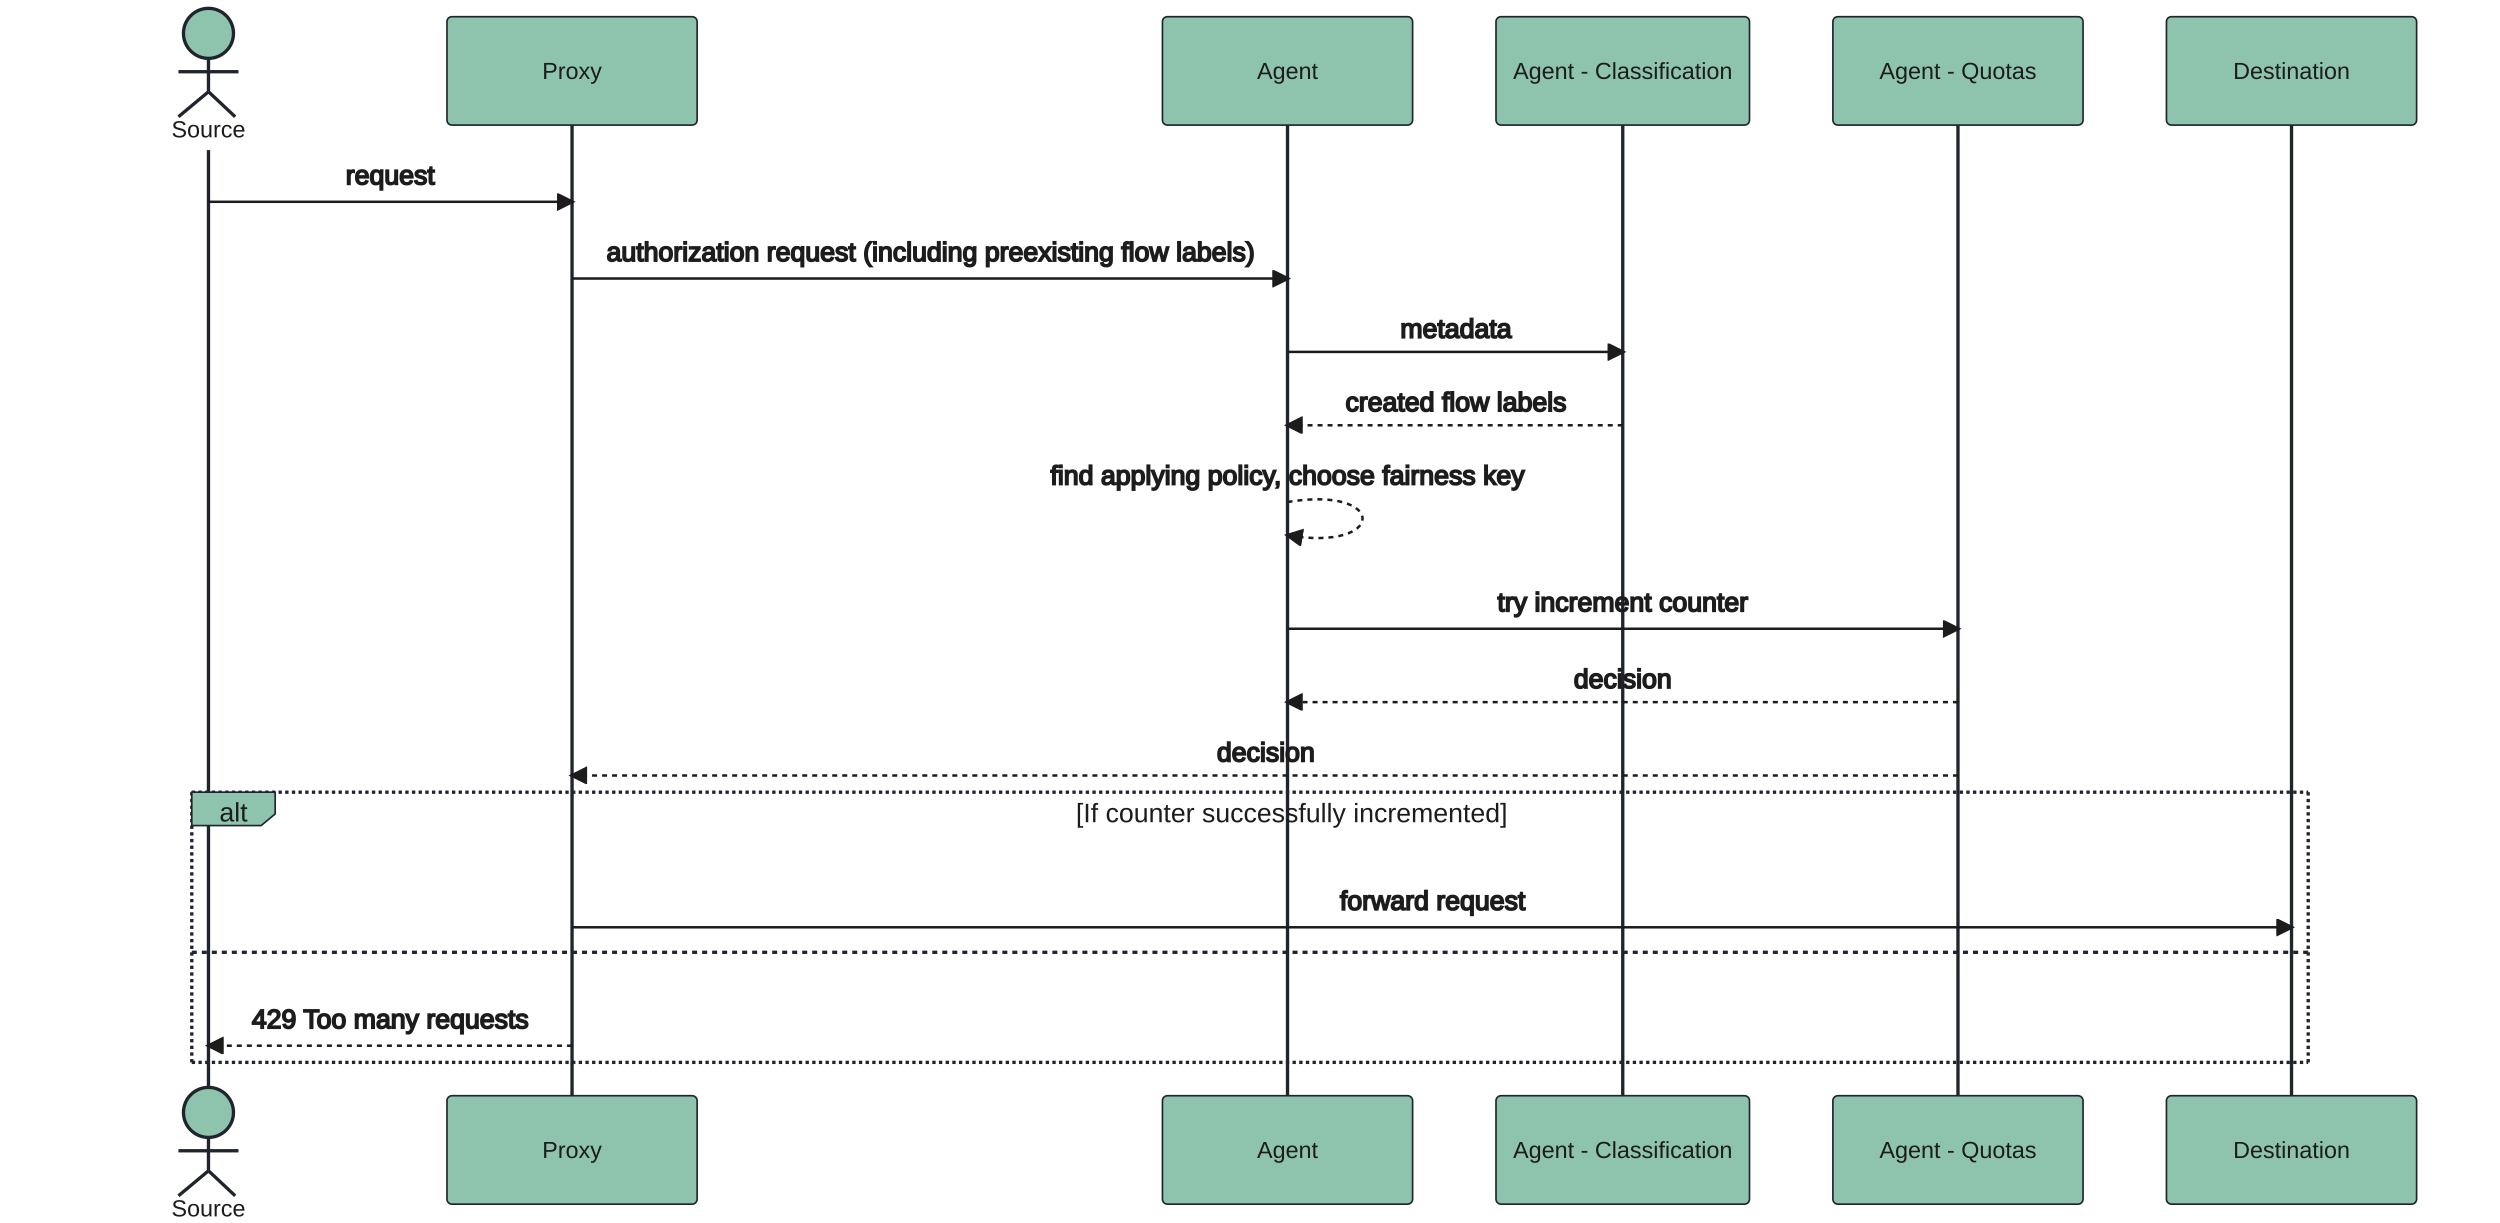
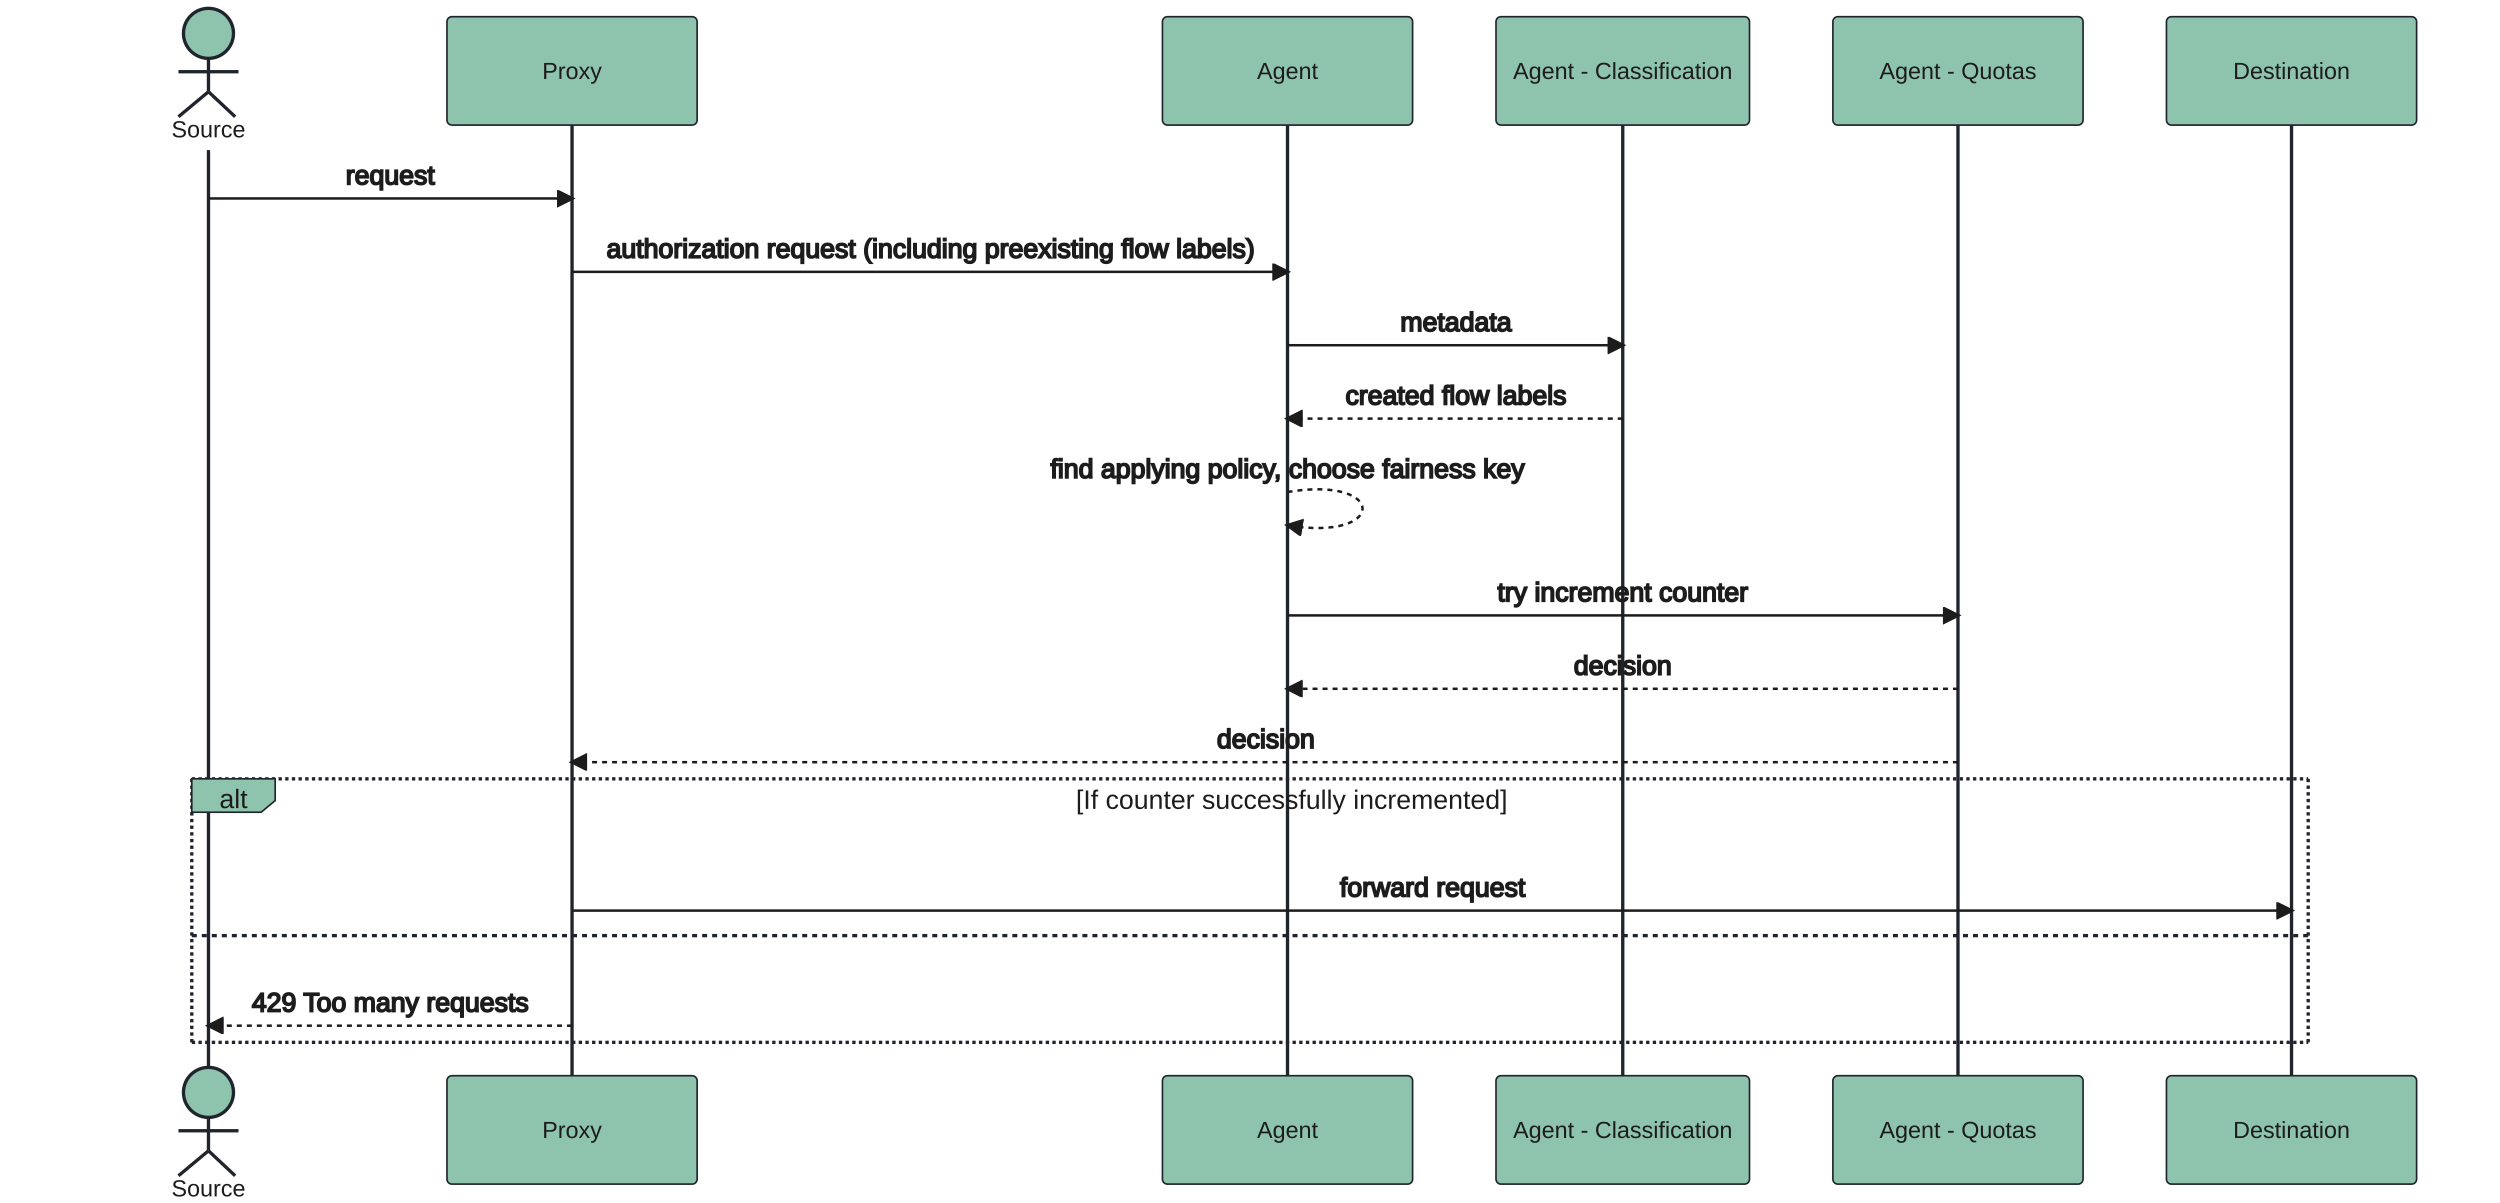
- <svg xmlns="http://www.w3.org/2000/svg" style="max-width:1499px;background-color:transparent" id="mermaid-7" width="100%" height="733" aria-labelledby="chart-title-mermaid-7 chart-desc-mermaid-7" role="img" viewBox="-50 -10 1499 733">
+ <svg xmlns="http://www.w3.org/2000/svg" aria-labelledby="chart-title-mermaid-7 chart-desc-mermaid-7" role="img" viewBox="-50 -10 1499 721" style="max-width: 1499px; background-color: transparent;" height="721" width="100%" id="mermaid-7">
  <style>#mermaid-7 {font-family:"trebuchet ms",verdana,arial,sans-serif;font-size:16px;fill:#1c1c1c;}#mermaid-7 .error-icon{fill:#c2c6cf50;}#mermaid-7 .error-text{fill:#1c1c1c;stroke:#1c1c1c;}#mermaid-7 .edge-thickness-normal{stroke-width:2px;}#mermaid-7 .edge-thickness-thick{stroke-width:3.5px;}#mermaid-7 .edge-pattern-solid{stroke-dasharray:0;}#mermaid-7 .edge-pattern-dashed{stroke-dasharray:3;}#mermaid-7 .edge-pattern-dotted{stroke-dasharray:2;}#mermaid-7 .marker{fill:#20242C;stroke:#20242C;}#mermaid-7 .marker.cross{stroke:#20242C;}#mermaid-7 svg{font-family:"trebuchet ms",verdana,arial,sans-serif;font-size:16px;}#mermaid-7 .actor{stroke:#20242C;fill:#8EC4AD;}#mermaid-7 text.actor&gt;tspan{fill:#1c1c1c;stroke:none;}#mermaid-7 .actor-line{stroke:grey;}#mermaid-7 .messageLine0{stroke-width:1.5;stroke-dasharray:none;stroke:#1c1c1c;}#mermaid-7 .messageLine1{stroke-width:1.5;stroke-dasharray:2,2;stroke:#1c1c1c;}#mermaid-7 #arrowhead path{fill:#1c1c1c;stroke:#1c1c1c;}#mermaid-7 .sequenceNumber{fill:#dfdbd3;}#mermaid-7 #sequencenumber{fill:#1c1c1c;}#mermaid-7 #crosshead path{fill:#1c1c1c;stroke:#1c1c1c;}#mermaid-7 .messageText{fill:#1c1c1c;stroke:#1c1c1c;}#mermaid-7 .labelBox{stroke:#20242C;fill:#8EC4AD;}#mermaid-7 .labelText,#mermaid-7 .labelText&gt;tspan{fill:#1c1c1c;stroke:none;}#mermaid-7 .loopText,#mermaid-7 .loopText&gt;tspan{fill:#1c1c1c;stroke:none;}#mermaid-7 .loopLine{stroke-width:2px;stroke-dasharray:2,2;stroke:#20242C;fill:#20242C;}#mermaid-7 .note{stroke:hsl(52.683, 60%, 73.922%);fill:#fff5ad;}#mermaid-7 .noteText,#mermaid-7 .noteText&gt;tspan{fill:#333;stroke:none;}#mermaid-7 .activation0{fill:#bcc0cc;stroke:hsl(225, 13.559%, 66.863%);}#mermaid-7 .activation1{fill:#bcc0cc;stroke:hsl(225, 13.559%, 66.863%);}#mermaid-7 .activation2{fill:#bcc0cc;stroke:hsl(225, 13.559%, 66.863%);}#mermaid-7 .actorPopupMenu{position:absolute;}#mermaid-7 .actorPopupMenuPanel{position:absolute;fill:#8EC4AD;box-shadow:0px 8px 16px 0px rgba(0,0,0,0.2);filter:drop-shadow(3px 5px 2px rgb(0 0 0 / 0.4));}#mermaid-7 .actor-man line{stroke:#20242C;fill:#8EC4AD;}#mermaid-7 .actor-man circle,#mermaid-7 line{stroke:#20242C;fill:#8EC4AD;stroke-width:2px;}#mermaid-7 .node rect{fill:#FC9A69;}#mermaid-7 span.edgeLabel{padding:0.1em;}#mermaid-7 :root{--mermaid-font-family:"trebuchet ms",verdana,arial,sans-serif;}</style>
+   <g />
  <defs>
-     <symbol id="computer" width="24" height="24">
+     <symbol height="24" width="24" id="computer">
      <path d="M2 2v13h20v-13h-20zm18 11h-16v-9h16v9zm-10.228 6l.466-1h3.524l.467 1h-4.457zm14.228 3h-24l2-6h2.104l-1.33 4h18.45l-1.297-4h2.073l2 6zm-5-10h-14v-7h14v7z" transform="scale(.5)" />
    </symbol>
  </defs>
  <defs>
-     <symbol id="database" fill-rule="evenodd" clip-rule="evenodd">
+     <symbol clip-rule="evenodd" fill-rule="evenodd" id="database">
      <path d="M12.258.001l.256.004.255.005.253.008.251.01.249.012.247.015.246.016.242.019.241.02.239.023.236.024.233.027.231.028.229.031.225.032.223.034.22.036.217.038.214.04.211.041.208.043.205.045.201.046.198.048.194.05.191.051.187.053.183.054.18.056.175.057.172.059.168.06.163.061.16.063.155.064.15.066.074.033.073.033.071.034.07.034.069.035.068.035.067.035.066.035.064.036.064.036.062.036.06.036.06.037.058.037.058.037.055.038.055.038.053.038.052.038.051.039.05.039.048.039.047.039.045.04.044.04.043.04.041.04.04.041.039.041.037.041.036.041.034.041.033.042.032.042.03.042.029.042.027.042.026.043.024.043.023.043.021.043.02.043.018.044.017.043.015.044.013.044.012.044.011.045.009.044.007.045.006.045.004.045.002.045.001.045v17l-.001.045-.002.045-.004.045-.006.045-.007.045-.009.044-.011.045-.012.044-.013.044-.015.044-.017.043-.018.044-.02.043-.021.043-.023.043-.024.043-.026.043-.027.042-.029.042-.03.042-.032.042-.033.042-.034.041-.036.041-.037.041-.039.041-.04.041-.041.04-.043.04-.044.04-.045.04-.047.039-.048.039-.05.039-.051.039-.052.038-.053.038-.055.038-.055.038-.058.037-.058.037-.06.037-.06.036-.062.036-.064.036-.064.036-.066.035-.067.035-.068.035-.069.035-.07.034-.071.034-.073.033-.074.033-.15.066-.155.064-.16.063-.163.061-.168.06-.172.059-.175.057-.18.056-.183.054-.187.053-.191.051-.194.05-.198.048-.201.046-.205.045-.208.043-.211.041-.214.04-.217.038-.22.036-.223.034-.225.032-.229.031-.231.028-.233.027-.236.024-.239.023-.241.02-.242.019-.246.016-.247.015-.249.012-.251.01-.253.008-.255.005-.256.004-.258.001-.258-.001-.256-.004-.255-.005-.253-.008-.251-.01-.249-.012-.247-.015-.245-.016-.243-.019-.241-.02-.238-.023-.236-.024-.234-.027-.231-.028-.228-.031-.226-.032-.223-.034-.22-.036-.217-.038-.214-.04-.211-.041-.208-.043-.204-.045-.201-.046-.198-.048-.195-.05-.19-.051-.187-.053-.184-.054-.179-.056-.176-.057-.172-.059-.167-.06-.164-.061-.159-.063-.155-.064-.151-.066-.074-.033-.072-.033-.072-.034-.07-.034-.069-.035-.068-.035-.067-.035-.066-.035-.064-.036-.063-.036-.062-.036-.061-.036-.06-.037-.058-.037-.057-.037-.056-.038-.055-.038-.053-.038-.052-.038-.051-.039-.049-.039-.049-.039-.046-.039-.046-.04-.044-.04-.043-.04-.041-.04-.04-.041-.039-.041-.037-.041-.036-.041-.034-.041-.033-.042-.032-.042-.03-.042-.029-.042-.027-.042-.026-.043-.024-.043-.023-.043-.021-.043-.02-.043-.018-.044-.017-.043-.015-.044-.013-.044-.012-.044-.011-.045-.009-.044-.007-.045-.006-.045-.004-.045-.002-.045-.001-.045v-17l.001-.045.002-.045.004-.045.006-.045.007-.045.009-.044.011-.045.012-.044.013-.044.015-.044.017-.043.018-.044.02-.043.021-.043.023-.043.024-.043.026-.043.027-.042.029-.042.03-.042.032-.042.033-.042.034-.041.036-.041.037-.041.039-.041.04-.041.041-.04.043-.04.044-.04.046-.04.046-.039.049-.039.049-.039.051-.039.052-.038.053-.038.055-.038.056-.038.057-.037.058-.037.06-.037.061-.036.062-.036.063-.036.064-.036.066-.035.067-.035.068-.035.069-.035.07-.034.072-.034.072-.033.074-.033.151-.066.155-.064.159-.063.164-.061.167-.06.172-.059.176-.057.179-.056.184-.054.187-.053.19-.051.195-.05.198-.048.201-.046.204-.045.208-.043.211-.041.214-.04.217-.038.22-.036.223-.034.226-.032.228-.031.231-.028.234-.027.236-.024.238-.023.241-.02.243-.019.245-.016.247-.015.249-.012.251-.01.253-.008.255-.005.256-.004.258-.001.258.001zm-9.258 20.499v.01l.001.021.003.021.004.022.005.021.006.022.007.022.009.023.01.022.011.023.012.023.013.023.015.023.016.024.017.023.018.024.019.024.021.024.022.025.023.024.024.025.052.049.056.05.061.051.066.051.07.051.075.051.079.052.084.052.088.052.092.052.097.052.102.051.105.052.11.052.114.051.119.051.123.051.127.05.131.05.135.05.139.048.144.049.147.047.152.047.155.047.16.045.163.045.167.043.171.043.176.041.178.041.183.039.187.039.19.037.194.035.197.035.202.033.204.031.209.03.212.029.216.027.219.025.222.024.226.021.23.02.233.018.236.016.24.015.243.012.246.01.249.008.253.005.256.004.259.001.26-.001.257-.004.254-.005.25-.008.247-.011.244-.012.241-.014.237-.016.233-.018.231-.021.226-.021.224-.024.22-.026.216-.027.212-.028.21-.031.205-.031.202-.034.198-.034.194-.036.191-.037.187-.039.183-.04.179-.04.175-.042.172-.043.168-.044.163-.045.16-.046.155-.046.152-.047.148-.048.143-.049.139-.049.136-.05.131-.05.126-.05.123-.051.118-.052.114-.051.11-.052.106-.052.101-.052.096-.052.092-.052.088-.053.083-.051.079-.052.074-.052.07-.051.065-.051.06-.051.056-.05.051-.05.023-.024.023-.025.021-.024.02-.024.019-.024.018-.024.017-.024.015-.023.014-.024.013-.023.012-.023.01-.023.01-.022.008-.022.006-.022.006-.022.004-.022.004-.021.001-.021.001-.021v-4.127l-.077.055-.08.053-.083.054-.085.053-.087.052-.09.052-.093.051-.095.05-.097.05-.1.049-.102.049-.105.048-.106.047-.109.047-.111.046-.114.045-.115.045-.118.044-.12.043-.122.042-.124.042-.126.041-.128.04-.13.04-.132.038-.134.038-.135.037-.138.037-.139.035-.142.035-.143.034-.144.033-.147.032-.148.031-.15.03-.151.03-.153.029-.154.027-.156.027-.158.026-.159.025-.161.024-.162.023-.163.022-.165.021-.166.02-.167.019-.169.018-.169.017-.171.016-.173.015-.173.014-.175.013-.175.012-.177.011-.178.01-.179.008-.179.008-.181.006-.182.005-.182.004-.184.003-.184.002h-.37l-.184-.002-.184-.003-.182-.004-.182-.005-.181-.006-.179-.008-.179-.008-.178-.01-.176-.011-.176-.012-.175-.013-.173-.014-.172-.015-.171-.016-.17-.017-.169-.018-.167-.019-.166-.02-.165-.021-.163-.022-.162-.023-.161-.024-.159-.025-.157-.026-.156-.027-.155-.027-.153-.029-.151-.03-.15-.03-.148-.031-.146-.032-.145-.033-.143-.034-.141-.035-.14-.035-.137-.037-.136-.037-.134-.038-.132-.038-.13-.04-.128-.04-.126-.041-.124-.042-.122-.042-.12-.044-.117-.043-.116-.045-.113-.045-.112-.046-.109-.047-.106-.047-.105-.048-.102-.049-.1-.049-.097-.05-.095-.05-.093-.052-.09-.051-.087-.052-.085-.053-.083-.054-.08-.054-.077-.054v4.127zm0-5.654v.011l.001.021.003.021.004.021.005.022.006.022.007.022.009.022.01.022.011.023.012.023.013.023.015.024.016.023.017.024.018.024.019.024.021.024.022.024.023.025.024.024.052.05.056.05.061.05.066.051.07.051.075.052.079.051.084.052.088.052.092.052.097.052.102.052.105.052.11.051.114.051.119.052.123.05.127.051.131.05.135.049.139.049.144.048.147.048.152.047.155.046.16.045.163.045.167.044.171.042.176.042.178.04.183.04.187.038.19.037.194.036.197.034.202.033.204.032.209.03.212.028.216.027.219.025.222.024.226.022.23.02.233.018.236.016.24.014.243.012.246.01.249.008.253.006.256.003.259.001.26-.001.257-.003.254-.006.25-.008.247-.01.244-.012.241-.015.237-.016.233-.018.231-.02.226-.022.224-.024.22-.025.216-.027.212-.029.21-.03.205-.032.202-.033.198-.035.194-.036.191-.037.187-.039.183-.039.179-.041.175-.042.172-.043.168-.044.163-.045.16-.045.155-.047.152-.047.148-.048.143-.048.139-.05.136-.049.131-.05.126-.051.123-.051.118-.051.114-.052.11-.052.106-.052.101-.052.096-.052.092-.052.088-.052.083-.052.079-.052.074-.051.07-.052.065-.051.06-.05.056-.051.051-.049.023-.025.023-.024.021-.025.02-.024.019-.024.018-.024.017-.024.015-.023.014-.023.013-.024.012-.022.01-.023.01-.023.008-.022.006-.022.006-.022.004-.021.004-.022.001-.021.001-.021v-4.139l-.077.054-.08.054-.083.054-.085.052-.087.053-.09.051-.093.051-.095.051-.097.05-.1.049-.102.049-.105.048-.106.047-.109.047-.111.046-.114.045-.115.044-.118.044-.12.044-.122.042-.124.042-.126.041-.128.04-.13.039-.132.039-.134.038-.135.037-.138.036-.139.036-.142.035-.143.033-.144.033-.147.033-.148.031-.15.03-.151.03-.153.028-.154.028-.156.027-.158.026-.159.025-.161.024-.162.023-.163.022-.165.021-.166.02-.167.019-.169.018-.169.017-.171.016-.173.015-.173.014-.175.013-.175.012-.177.011-.178.009-.179.009-.179.007-.181.007-.182.005-.182.004-.184.003-.184.002h-.37l-.184-.002-.184-.003-.182-.004-.182-.005-.181-.007-.179-.007-.179-.009-.178-.009-.176-.011-.176-.012-.175-.013-.173-.014-.172-.015-.171-.016-.17-.017-.169-.018-.167-.019-.166-.02-.165-.021-.163-.022-.162-.023-.161-.024-.159-.025-.157-.026-.156-.027-.155-.028-.153-.028-.151-.03-.15-.03-.148-.031-.146-.033-.145-.033-.143-.033-.141-.035-.14-.036-.137-.036-.136-.037-.134-.038-.132-.039-.13-.039-.128-.04-.126-.041-.124-.042-.122-.043-.12-.043-.117-.044-.116-.044-.113-.046-.112-.046-.109-.046-.106-.047-.105-.048-.102-.049-.1-.049-.097-.05-.095-.051-.093-.051-.09-.051-.087-.053-.085-.052-.083-.054-.08-.054-.077-.054v4.139zm0-5.666v.011l.001.02.003.022.004.021.005.022.006.021.007.022.009.023.01.022.011.023.012.023.013.023.015.023.016.024.017.024.018.023.019.024.021.025.022.024.023.024.024.025.052.05.056.05.061.05.066.051.07.051.075.052.079.051.084.052.088.052.092.052.097.052.102.052.105.051.11.052.114.051.119.051.123.051.127.05.131.05.135.05.139.049.144.048.147.048.152.047.155.046.16.045.163.045.167.043.171.043.176.042.178.04.183.04.187.038.19.037.194.036.197.034.202.033.204.032.209.03.212.028.216.027.219.025.222.024.226.021.23.02.233.018.236.017.24.014.243.012.246.01.249.008.253.006.256.003.259.001.26-.001.257-.003.254-.006.25-.008.247-.01.244-.013.241-.014.237-.016.233-.018.231-.02.226-.022.224-.024.22-.025.216-.027.212-.029.21-.03.205-.032.202-.033.198-.035.194-.036.191-.037.187-.039.183-.039.179-.041.175-.042.172-.043.168-.044.163-.045.16-.045.155-.047.152-.047.148-.048.143-.049.139-.049.136-.049.131-.051.126-.05.123-.051.118-.052.114-.051.11-.052.106-.052.101-.052.096-.052.092-.052.088-.052.083-.052.079-.052.074-.052.07-.051.065-.051.06-.051.056-.05.051-.049.023-.025.023-.025.021-.024.02-.024.019-.024.018-.024.017-.024.015-.023.014-.024.013-.023.012-.023.01-.022.01-.023.008-.022.006-.022.006-.022.004-.022.004-.021.001-.021.001-.021v-4.153l-.077.054-.08.054-.083.053-.085.053-.087.053-.09.051-.093.051-.095.051-.097.05-.1.049-.102.048-.105.048-.106.048-.109.046-.111.046-.114.046-.115.044-.118.044-.12.043-.122.043-.124.042-.126.041-.128.04-.13.039-.132.039-.134.038-.135.037-.138.036-.139.036-.142.034-.143.034-.144.033-.147.032-.148.032-.15.03-.151.03-.153.028-.154.028-.156.027-.158.026-.159.024-.161.024-.162.023-.163.023-.165.021-.166.02-.167.019-.169.018-.169.017-.171.016-.173.015-.173.014-.175.013-.175.012-.177.01-.178.01-.179.009-.179.007-.181.006-.182.006-.182.004-.184.003-.184.001-.185.001-.185-.001-.184-.001-.184-.003-.182-.004-.182-.006-.181-.006-.179-.007-.179-.009-.178-.01-.176-.01-.176-.012-.175-.013-.173-.014-.172-.015-.171-.016-.17-.017-.169-.018-.167-.019-.166-.02-.165-.021-.163-.023-.162-.023-.161-.024-.159-.024-.157-.026-.156-.027-.155-.028-.153-.028-.151-.03-.15-.03-.148-.032-.146-.032-.145-.033-.143-.034-.141-.034-.14-.036-.137-.036-.136-.037-.134-.038-.132-.039-.13-.039-.128-.041-.126-.041-.124-.041-.122-.043-.12-.043-.117-.044-.116-.044-.113-.046-.112-.046-.109-.046-.106-.048-.105-.048-.102-.048-.1-.05-.097-.049-.095-.051-.093-.051-.09-.052-.087-.052-.085-.053-.083-.053-.08-.054-.077-.054v4.153zm8.74-8.179l-.257.004-.254.005-.25.008-.247.011-.244.012-.241.014-.237.016-.233.018-.231.021-.226.022-.224.023-.22.026-.216.027-.212.028-.21.031-.205.032-.202.033-.198.034-.194.036-.191.038-.187.038-.183.04-.179.041-.175.042-.172.043-.168.043-.163.045-.16.046-.155.046-.152.048-.148.048-.143.048-.139.049-.136.05-.131.05-.126.051-.123.051-.118.051-.114.052-.11.052-.106.052-.101.052-.096.052-.092.052-.088.052-.083.052-.079.052-.074.051-.07.052-.065.051-.06.05-.056.05-.051.05-.023.025-.023.024-.021.024-.02.025-.019.024-.018.024-.017.023-.015.024-.014.023-.013.023-.012.023-.01.023-.01.022-.008.022-.006.023-.006.021-.004.022-.004.021-.001.021-.001.021.001.021.001.021.004.021.004.022.006.021.006.023.008.022.01.022.01.023.012.023.013.023.014.023.015.024.017.023.018.024.019.024.02.025.021.024.023.024.023.025.051.05.056.05.06.05.065.051.07.052.074.051.079.052.083.052.088.052.092.052.096.052.101.052.106.052.11.052.114.052.118.051.123.051.126.051.131.05.136.05.139.049.143.048.148.048.152.048.155.046.16.046.163.045.168.043.172.043.175.042.179.041.183.04.187.038.191.038.194.036.198.034.202.033.205.032.21.031.212.028.216.027.22.026.224.023.226.022.231.021.233.018.237.016.241.014.244.012.247.011.25.008.254.005.257.004.26.001.26-.001.257-.004.254-.005.25-.008.247-.011.244-.012.241-.014.237-.016.233-.018.231-.021.226-.022.224-.023.22-.026.216-.027.212-.028.21-.031.205-.032.202-.033.198-.034.194-.036.191-.038.187-.038.183-.04.179-.041.175-.042.172-.043.168-.043.163-.045.16-.046.155-.046.152-.048.148-.048.143-.048.139-.049.136-.05.131-.05.126-.051.123-.051.118-.051.114-.052.11-.052.106-.052.101-.052.096-.052.092-.052.088-.052.083-.052.079-.052.074-.051.07-.052.065-.051.06-.05.056-.05.051-.05.023-.025.023-.024.021-.024.02-.025.019-.024.018-.024.017-.023.015-.024.014-.023.013-.023.012-.023.01-.023.01-.022.008-.022.006-.023.006-.021.004-.022.004-.021.001-.021.001-.021-.001-.021-.001-.021-.004-.021-.004-.022-.006-.021-.006-.023-.008-.022-.01-.022-.01-.023-.012-.023-.013-.023-.014-.023-.015-.024-.017-.023-.018-.024-.019-.024-.02-.025-.021-.024-.023-.024-.023-.025-.051-.05-.056-.05-.06-.05-.065-.051-.07-.052-.074-.051-.079-.052-.083-.052-.088-.052-.092-.052-.096-.052-.101-.052-.106-.052-.11-.052-.114-.052-.118-.051-.123-.051-.126-.051-.131-.05-.136-.05-.139-.049-.143-.048-.148-.048-.152-.048-.155-.046-.16-.046-.163-.045-.168-.043-.172-.043-.175-.042-.179-.041-.183-.04-.187-.038-.191-.038-.194-.036-.198-.034-.202-.033-.205-.032-.21-.031-.212-.028-.216-.027-.22-.026-.224-.023-.226-.022-.231-.021-.233-.018-.237-.016-.241-.014-.244-.012-.247-.011-.25-.008-.254-.005-.257-.004-.26-.001-.26.001z" transform="scale(.5)" />
    </symbol>
  </defs>
  <defs>
-     <symbol id="clock" width="24" height="24">
+     <symbol height="24" width="24" id="clock">
      <path d="M12 2c5.514 0 10 4.486 10 10s-4.486 10-10 10-10-4.486-10-10 4.486-10 10-10zm0-2c-6.627 0-12 5.373-12 12s5.373 12 12 12 12-5.373 12-12-5.373-12-12-12zm5.848 12.459c.202.038.202.333.001.372-1.907.361-6.045 1.111-6.547 1.111-.719 0-1.301-.582-1.301-1.301 0-.512.77-5.447 1.125-7.445.034-.192.312-.181.343.014l.985 6.238 5.394 1.011z" transform="scale(.5)" />
    </symbol>
  </defs>
-   <line id="actor0" x1="75" x2="75" y1="80" y2="667" stroke="#999" stroke-width=".5" class="200" />
+   <line stroke="#999" stroke-width="0.5px" class="200" y2="655" x2="75" y1="80" x1="75" id="actor0" />
  <g class="actor-man">
-     <line id="actor-man-torso0" x1="75" x2="75" y1="25" y2="45" />
-     <line id="actor-man-arms0" x1="57" x2="93" y1="33" y2="33" />
-     <line x1="57" x2="75" y1="60" y2="45" />
-     <line x1="75" x2="91" y1="45" y2="60" />
-     <circle width="150" height="65" cx="75" cy="10" r="15" />
-     <text style="text-anchor:middle;font-size:14px;font-weight:400" x="75" y="67.5" alignment-baseline="central" class="actor" dominant-baseline="central">
-       <tspan x="75" dy="0">Source</tspan>
+     <line y2="45" x2="75" y1="25" x1="75" id="actor-man-torso0" />
+     <line y2="33" x2="93" y1="33" x1="57" id="actor-man-arms0" />
+     <line y2="45" x2="75" y1="60" x1="57" />
+     <line y2="60" x2="91" y1="45" x1="75" />
+     <circle height="65" width="150" r="15" cy="10" cx="75" />
+     <text style="text-anchor: middle; font-size: 14px; font-weight: 400;" class="actor" alignment-baseline="central" dominant-baseline="central" y="67.5" x="75">
+       <tspan dy="0" x="75">Source</tspan>
    </text>
  </g>
  <g>
-     <line id="actor1" x1="293" x2="293" y1="5" y2="667" stroke="#999" stroke-width=".5" class="200" />
+     <line stroke="#999" stroke-width="0.5px" class="200" y2="655" x2="293" y1="5" x1="293" id="actor1" />
    <g id="root-1">
-       <rect width="150" height="65" x="218" y="0" fill="#eaeaea" stroke="#666" class="actor" rx="3" ry="3" />
-       <text style="text-anchor:middle;font-size:14px;font-weight:400" x="293" y="32.5" alignment-baseline="central" class="actor" dominant-baseline="central">
-         <tspan x="293" dy="0">Proxy</tspan>
+       <rect class="actor" ry="3" rx="3" height="65" width="150" stroke="#666" fill="#eaeaea" y="0" x="218" />
+       <text style="text-anchor: middle; font-size: 14px; font-weight: 400;" class="actor" alignment-baseline="central" dominant-baseline="central" y="32.5" x="293">
+         <tspan dy="0" x="293">Proxy</tspan>
      </text>
    </g>
  </g>
  <g>
-     <line id="actor2" x1="722" x2="722" y1="5" y2="667" stroke="#999" stroke-width=".5" class="200" />
+     <line stroke="#999" stroke-width="0.5px" class="200" y2="655" x2="722" y1="5" x1="722" id="actor2" />
    <g id="root-2">
-       <rect width="150" height="65" x="647" y="0" fill="#eaeaea" stroke="#666" class="actor" rx="3" ry="3" />
-       <text style="text-anchor:middle;font-size:14px;font-weight:400" x="722" y="32.5" alignment-baseline="central" class="actor" dominant-baseline="central">
-         <tspan x="722" dy="0">Agent</tspan>
+       <rect class="actor" ry="3" rx="3" height="65" width="150" stroke="#666" fill="#eaeaea" y="0" x="647" />
+       <text style="text-anchor: middle; font-size: 14px; font-weight: 400;" class="actor" alignment-baseline="central" dominant-baseline="central" y="32.5" x="722">
+         <tspan dy="0" x="722">Agent</tspan>
      </text>
    </g>
  </g>
  <g>
-     <line id="actor3" x1="923" x2="923" y1="5" y2="667" stroke="#999" stroke-width=".5" class="200" />
+     <line stroke="#999" stroke-width="0.5px" class="200" y2="655" x2="923" y1="5" x1="923" id="actor3" />
    <g id="root-3">
-       <rect width="152" height="65" x="847" y="0" fill="#eaeaea" stroke="#666" class="actor" rx="3" ry="3" />
-       <text style="text-anchor:middle;font-size:14px;font-weight:400" x="923" y="32.5" alignment-baseline="central" class="actor" dominant-baseline="central">
-         <tspan x="923" dy="0">Agent - Classification</tspan>
+       <rect class="actor" ry="3" rx="3" height="65" width="152" stroke="#666" fill="#eaeaea" y="0" x="847" />
+       <text style="text-anchor: middle; font-size: 14px; font-weight: 400;" class="actor" alignment-baseline="central" dominant-baseline="central" y="32.5" x="923">
+         <tspan dy="0" x="923">Agent - Classification</tspan>
      </text>
    </g>
  </g>
  <g>
-     <line id="actor4" x1="1124" x2="1124" y1="5" y2="667" stroke="#999" stroke-width=".5" class="200" />
+     <line stroke="#999" stroke-width="0.5px" class="200" y2="655" x2="1124" y1="5" x1="1124" id="actor4" />
    <g id="root-4">
-       <rect width="150" height="65" x="1049" y="0" fill="#eaeaea" stroke="#666" class="actor" rx="3" ry="3" />
-       <text style="text-anchor:middle;font-size:14px;font-weight:400" x="1124" y="32.5" alignment-baseline="central" class="actor" dominant-baseline="central">
-         <tspan x="1124" dy="0">Agent - Quotas</tspan>
+       <rect class="actor" ry="3" rx="3" height="65" width="150" stroke="#666" fill="#eaeaea" y="0" x="1049" />
+       <text style="text-anchor: middle; font-size: 14px; font-weight: 400;" class="actor" alignment-baseline="central" dominant-baseline="central" y="32.5" x="1124">
+         <tspan dy="0" x="1124">Agent - Quotas</tspan>
      </text>
    </g>
  </g>
  <g>
-     <line id="actor5" x1="1324" x2="1324" y1="5" y2="667" stroke="#999" stroke-width=".5" class="200" />
+     <line stroke="#999" stroke-width="0.5px" class="200" y2="655" x2="1324" y1="5" x1="1324" id="actor5" />
    <g id="root-5">
-       <rect width="150" height="65" x="1249" y="0" fill="#eaeaea" stroke="#666" class="actor" rx="3" ry="3" />
-       <text style="text-anchor:middle;font-size:14px;font-weight:400" x="1324" y="32.5" alignment-baseline="central" class="actor" dominant-baseline="central">
-         <tspan x="1324" dy="0">Destination</tspan>
+       <rect class="actor" ry="3" rx="3" height="65" width="150" stroke="#666" fill="#eaeaea" y="0" x="1249" />
+       <text style="text-anchor: middle; font-size: 14px; font-weight: 400;" class="actor" alignment-baseline="central" dominant-baseline="central" y="32.5" x="1324">
+         <tspan dy="0" x="1324">Destination</tspan>
      </text>
    </g>
  </g>
  <defs>
-     <marker id="arrowhead" markerHeight="12" markerUnits="userSpaceOnUse" markerWidth="12" orient="auto" refX="9" refY="5">
+     <marker orient="auto" markerHeight="12" markerWidth="12" markerUnits="userSpaceOnUse" refY="5" refX="9" id="arrowhead">
      <path d="M 0 0 L 10 5 L 0 10 z" />
    </marker>
  </defs>
  <defs>
-     <marker id="crosshead" markerHeight="8" markerWidth="15" orient="auto" refX="16" refY="4">
-       <path style="stroke-dasharray:0,0" fill="#000" stroke="#000" stroke-width="1" d="M 9,2 V 6 L16,4 Z" />
-       <path style="stroke-dasharray:0,0" fill="none" stroke="#000" stroke-width="1" d="M 0,1 L 6,7 M 6,1 L 0,7" />
+     <marker refY="4" refX="16" orient="auto" markerHeight="8" markerWidth="15" id="crosshead">
+       <path style="stroke-dasharray: 0, 0;" d="M 9,2 V 6 L16,4 Z" stroke-width="1px" stroke="#000000" fill="black" />
+       <path style="stroke-dasharray: 0, 0;" d="M 0,1 L 6,7 M 6,1 L 0,7" stroke-width="1px" stroke="#000000" fill="none" />
    </marker>
  </defs>
  <defs>
-     <marker id="filled-head" markerHeight="28" markerWidth="20" orient="auto" refX="18" refY="7">
+     <marker orient="auto" markerHeight="28" markerWidth="20" refY="7" refX="18" id="filled-head">
      <path d="M 18,7 L9,13 L14,7 L9,1 Z" />
    </marker>
  </defs>
  <defs>
-     <marker id="sequencenumber" markerHeight="40" markerWidth="60" orient="auto" refX="15" refY="15">
-       <circle cx="15" cy="15" r="6" />
+     <marker orient="auto" markerHeight="40" markerWidth="60" refY="15" refX="15" id="sequencenumber">
+       <circle r="6" cy="15" cx="15" />
    </marker>
  </defs>
  <g>
-     <line x1="65" x2="1334" y1="465" y2="465" class="loopLine" />
-     <line x1="1334" x2="1334" y1="465" y2="627" class="loopLine" />
-     <line x1="65" x2="1334" y1="627" y2="627" class="loopLine" />
-     <line x1="65" x2="65" y1="465" y2="627" class="loopLine" />
-     <line style="stroke-dasharray:3,3" x1="65" x2="1334" y1="561" y2="561" class="loopLine" />
-     <polygon points="65 465 115 465 115 478 106.6 485 65 485" class="labelBox" />
-     <text style="font-size:16px;font-weight:400" x="90" y="478" alignment-baseline="middle" class="labelText" dominant-baseline="middle" text-anchor="middle">alt</text>
-     <text style="font-size:16px;font-weight:400" x="724.5" y="483" class="loopText" text-anchor="middle">
+     <line class="loopLine" y2="457" x2="1334" y1="457" x1="65" />
+     <line class="loopLine" y2="615" x2="1334" y1="457" x1="1334" />
+     <line class="loopLine" y2="615" x2="1334" y1="615" x1="65" />
+     <line class="loopLine" y2="615" x2="65" y1="457" x1="65" />
+     <line style="stroke-dasharray: 3, 3;" class="loopLine" y2="551" x2="1334" y1="551" x1="65" />
+     <polygon class="labelBox" points="65,457 115,457 115,470 106.6,477 65,477" />
+     <text style="font-size: 16px; font-weight: 400;" class="labelText" alignment-baseline="middle" dominant-baseline="middle" text-anchor="middle" y="470" x="90">alt</text>
+     <text style="font-size: 16px; font-weight: 400;" class="loopText" text-anchor="middle" y="475" x="724.5">
      <tspan x="724.5">[If counter successfully incremented]</tspan>
    </text>
  </g>
-   <text style="font-size:16px;font-weight:400" x="184" y="80" alignment-baseline="middle" class="messageText" dominant-baseline="middle" dy="1em" text-anchor="middle">request</text>
-   <line style="fill:none" x1="75" x2="293" y1="111" y2="111" stroke="none" stroke-width="2" marker-end="url(#arrowhead)" class="messageLine0" />
-   <text style="font-size:16px;font-weight:400" x="508" y="126" alignment-baseline="middle" class="messageText" dominant-baseline="middle" dy="1em" text-anchor="middle">authorization request (including preexisting flow labels)</text>
-   <line style="fill:none" x1="293" x2="722" y1="157" y2="157" stroke="none" stroke-width="2" marker-end="url(#arrowhead)" class="messageLine0" />
-   <text style="font-size:16px;font-weight:400" x="823" y="172" alignment-baseline="middle" class="messageText" dominant-baseline="middle" dy="1em" text-anchor="middle">metadata</text>
-   <line style="fill:none" x1="722" x2="923" y1="201" y2="201" stroke="none" stroke-width="2" marker-end="url(#arrowhead)" class="messageLine0" />
-   <text style="font-size:16px;font-weight:400" x="823" y="216" alignment-baseline="middle" class="messageText" dominant-baseline="middle" dy="1em" text-anchor="middle">created flow labels</text>
-   <line style="stroke-dasharray:3,3;fill:none" x1="923" x2="722" y1="245" y2="245" stroke="none" stroke-width="2" marker-end="url(#arrowhead)" class="messageLine1" />
-   <text style="font-size:16px;font-weight:400" x="722" y="260" alignment-baseline="middle" class="messageText" dominant-baseline="middle" dy="1em" text-anchor="middle">find applying policy, choose fairness key</text>
-   <path style="stroke-dasharray:3,3;fill:none" stroke="none" stroke-width="2" marker-end="url(#arrowhead)" d="M 722,291 C 782,281 782,321 722,311" class="messageLine1" />
-   <text style="font-size:16px;font-weight:400" x="923" y="336" alignment-baseline="middle" class="messageText" dominant-baseline="middle" dy="1em" text-anchor="middle">try increment counter</text>
-   <line style="fill:none" x1="722" x2="1124" y1="367" y2="367" stroke="none" stroke-width="2" marker-end="url(#arrowhead)" class="messageLine0" />
-   <text style="font-size:16px;font-weight:400" x="923" y="382" alignment-baseline="middle" class="messageText" dominant-baseline="middle" dy="1em" text-anchor="middle">decision</text>
-   <line style="stroke-dasharray:3,3;fill:none" x1="1124" x2="722" y1="411" y2="411" stroke="none" stroke-width="2" marker-end="url(#arrowhead)" class="messageLine1" />
-   <text style="font-size:16px;font-weight:400" x="709" y="426" alignment-baseline="middle" class="messageText" dominant-baseline="middle" dy="1em" text-anchor="middle">decision</text>
-   <line style="stroke-dasharray:3,3;fill:none" x1="1124" x2="293" y1="455" y2="455" stroke="none" stroke-width="2" marker-end="url(#arrowhead)" class="messageLine1" />
-   <text style="font-size:16px;font-weight:400" x="809" y="515" alignment-baseline="middle" class="messageText" dominant-baseline="middle" dy="1em" text-anchor="middle">forward request</text>
-   <line style="fill:none" x1="293" x2="1324" y1="546" y2="546" stroke="none" stroke-width="2" marker-end="url(#arrowhead)" class="messageLine0" />
-   <text style="font-size:16px;font-weight:400" x="184" y="586" alignment-baseline="middle" class="messageText" dominant-baseline="middle" dy="1em" text-anchor="middle">429 Too many requests</text>
-   <line style="stroke-dasharray:3,3;fill:none" x1="293" x2="75" y1="617" y2="617" stroke="none" stroke-width="2" marker-end="url(#arrowhead)" class="messageLine1" />
+   <text style="font-size: 16px; font-weight: 400;" dy="1em" class="messageText" alignment-baseline="middle" dominant-baseline="middle" text-anchor="middle" y="80" x="184">request</text>
+   <line style="fill: none;" marker-end="url(#arrowhead)" stroke="none" stroke-width="2" class="messageLine0" y2="109" x2="293" y1="109" x1="75" />
+   <text style="font-size: 16px; font-weight: 400;" dy="1em" class="messageText" alignment-baseline="middle" dominant-baseline="middle" text-anchor="middle" y="124" x="508">authorization request (including preexisting flow labels)</text>
+   <line style="fill: none;" marker-end="url(#arrowhead)" stroke="none" stroke-width="2" class="messageLine0" y2="153" x2="722" y1="153" x1="293" />
+   <text style="font-size: 16px; font-weight: 400;" dy="1em" class="messageText" alignment-baseline="middle" dominant-baseline="middle" text-anchor="middle" y="168" x="823">metadata</text>
+   <line style="fill: none;" marker-end="url(#arrowhead)" stroke="none" stroke-width="2" class="messageLine0" y2="197" x2="923" y1="197" x1="722" />
+   <text style="font-size: 16px; font-weight: 400;" dy="1em" class="messageText" alignment-baseline="middle" dominant-baseline="middle" text-anchor="middle" y="212" x="823">created flow labels</text>
+   <line style="stroke-dasharray: 3, 3; fill: none;" marker-end="url(#arrowhead)" stroke="none" stroke-width="2" class="messageLine1" y2="241" x2="722" y1="241" x1="923" />
+   <text style="font-size: 16px; font-weight: 400;" dy="1em" class="messageText" alignment-baseline="middle" dominant-baseline="middle" text-anchor="middle" y="256" x="722">find applying policy, choose fairness key</text>
+   <path style="stroke-dasharray: 3, 3; fill: none;" marker-end="url(#arrowhead)" stroke="none" stroke-width="2" class="messageLine1" d="M 722,285 C 782,275 782,315 722,305" />
+   <text style="font-size: 16px; font-weight: 400;" dy="1em" class="messageText" alignment-baseline="middle" dominant-baseline="middle" text-anchor="middle" y="330" x="923">try increment counter</text>
+   <line style="fill: none;" marker-end="url(#arrowhead)" stroke="none" stroke-width="2" class="messageLine0" y2="359" x2="1124" y1="359" x1="722" />
+   <text style="font-size: 16px; font-weight: 400;" dy="1em" class="messageText" alignment-baseline="middle" dominant-baseline="middle" text-anchor="middle" y="374" x="923">decision</text>
+   <line style="stroke-dasharray: 3, 3; fill: none;" marker-end="url(#arrowhead)" stroke="none" stroke-width="2" class="messageLine1" y2="403" x2="722" y1="403" x1="1124" />
+   <text style="font-size: 16px; font-weight: 400;" dy="1em" class="messageText" alignment-baseline="middle" dominant-baseline="middle" text-anchor="middle" y="418" x="709">decision</text>
+   <line style="stroke-dasharray: 3, 3; fill: none;" marker-end="url(#arrowhead)" stroke="none" stroke-width="2" class="messageLine1" y2="447" x2="293" y1="447" x1="1124" />
+   <text style="font-size: 16px; font-weight: 400;" dy="1em" class="messageText" alignment-baseline="middle" dominant-baseline="middle" text-anchor="middle" y="507" x="809">forward request</text>
+   <line style="fill: none;" marker-end="url(#arrowhead)" stroke="none" stroke-width="2" class="messageLine0" y2="536" x2="1324" y1="536" x1="293" />
+   <text style="font-size: 16px; font-weight: 400;" dy="1em" class="messageText" alignment-baseline="middle" dominant-baseline="middle" text-anchor="middle" y="576" x="184">429 Too many requests</text>
+   <line style="stroke-dasharray: 3, 3; fill: none;" marker-end="url(#arrowhead)" stroke="none" stroke-width="2" class="messageLine1" y2="605" x2="75" y1="605" x1="293" />
  <g class="actor-man">
-     <line id="actor-man-torso5" x1="75" x2="75" y1="672" y2="692" />
-     <line id="actor-man-arms5" x1="57" x2="93" y1="680" y2="680" />
-     <line x1="57" x2="75" y1="707" y2="692" />
-     <line x1="75" x2="91" y1="692" y2="707" />
-     <circle width="150" height="65" cx="75" cy="657" r="15" />
-     <text style="text-anchor:middle;font-size:14px;font-weight:400" x="75" y="714.5" alignment-baseline="central" class="actor" dominant-baseline="central">
-       <tspan x="75" dy="0">Source</tspan>
+     <line y2="680" x2="75" y1="660" x1="75" id="actor-man-torso5" />
+     <line y2="668" x2="93" y1="668" x1="57" id="actor-man-arms5" />
+     <line y2="680" x2="75" y1="695" x1="57" />
+     <line y2="695" x2="91" y1="680" x1="75" />
+     <circle height="65" width="150" r="15" cy="645" cx="75" />
+     <text style="text-anchor: middle; font-size: 14px; font-weight: 400;" class="actor" alignment-baseline="central" dominant-baseline="central" y="702.5" x="75">
+       <tspan dy="0" x="75">Source</tspan>
    </text>
  </g>
  <g>
-     <rect width="150" height="65" x="218" y="647" fill="#eaeaea" stroke="#666" class="actor" rx="3" ry="3" />
-     <text style="text-anchor:middle;font-size:14px;font-weight:400" x="293" y="679.5" alignment-baseline="central" class="actor" dominant-baseline="central">
-       <tspan x="293" dy="0">Proxy</tspan>
+     <rect class="actor" ry="3" rx="3" height="65" width="150" stroke="#666" fill="#eaeaea" y="635" x="218" />
+     <text style="text-anchor: middle; font-size: 14px; font-weight: 400;" class="actor" alignment-baseline="central" dominant-baseline="central" y="667.5" x="293">
+       <tspan dy="0" x="293">Proxy</tspan>
    </text>
  </g>
  <g>
-     <rect width="150" height="65" x="647" y="647" fill="#eaeaea" stroke="#666" class="actor" rx="3" ry="3" />
-     <text style="text-anchor:middle;font-size:14px;font-weight:400" x="722" y="679.5" alignment-baseline="central" class="actor" dominant-baseline="central">
-       <tspan x="722" dy="0">Agent</tspan>
+     <rect class="actor" ry="3" rx="3" height="65" width="150" stroke="#666" fill="#eaeaea" y="635" x="647" />
+     <text style="text-anchor: middle; font-size: 14px; font-weight: 400;" class="actor" alignment-baseline="central" dominant-baseline="central" y="667.5" x="722">
+       <tspan dy="0" x="722">Agent</tspan>
    </text>
  </g>
  <g>
-     <rect width="152" height="65" x="847" y="647" fill="#eaeaea" stroke="#666" class="actor" rx="3" ry="3" />
-     <text style="text-anchor:middle;font-size:14px;font-weight:400" x="923" y="679.5" alignment-baseline="central" class="actor" dominant-baseline="central">
-       <tspan x="923" dy="0">Agent - Classification</tspan>
+     <rect class="actor" ry="3" rx="3" height="65" width="152" stroke="#666" fill="#eaeaea" y="635" x="847" />
+     <text style="text-anchor: middle; font-size: 14px; font-weight: 400;" class="actor" alignment-baseline="central" dominant-baseline="central" y="667.5" x="923">
+       <tspan dy="0" x="923">Agent - Classification</tspan>
    </text>
  </g>
  <g>
-     <rect width="150" height="65" x="1049" y="647" fill="#eaeaea" stroke="#666" class="actor" rx="3" ry="3" />
-     <text style="text-anchor:middle;font-size:14px;font-weight:400" x="1124" y="679.5" alignment-baseline="central" class="actor" dominant-baseline="central">
-       <tspan x="1124" dy="0">Agent - Quotas</tspan>
+     <rect class="actor" ry="3" rx="3" height="65" width="150" stroke="#666" fill="#eaeaea" y="635" x="1049" />
+     <text style="text-anchor: middle; font-size: 14px; font-weight: 400;" class="actor" alignment-baseline="central" dominant-baseline="central" y="667.5" x="1124">
+       <tspan dy="0" x="1124">Agent - Quotas</tspan>
    </text>
  </g>
  <g>
-     <rect width="150" height="65" x="1249" y="647" fill="#eaeaea" stroke="#666" class="actor" rx="3" ry="3" />
-     <text style="text-anchor:middle;font-size:14px;font-weight:400" x="1324" y="679.5" alignment-baseline="central" class="actor" dominant-baseline="central">
-       <tspan x="1324" dy="0">Destination</tspan>
+     <rect class="actor" ry="3" rx="3" height="65" width="150" stroke="#666" fill="#eaeaea" y="635" x="1249" />
+     <text style="text-anchor: middle; font-size: 14px; font-weight: 400;" class="actor" alignment-baseline="central" dominant-baseline="central" y="667.5" x="1324">
+       <tspan dy="0" x="1324">Destination</tspan>
    </text>
  </g>
</svg>
